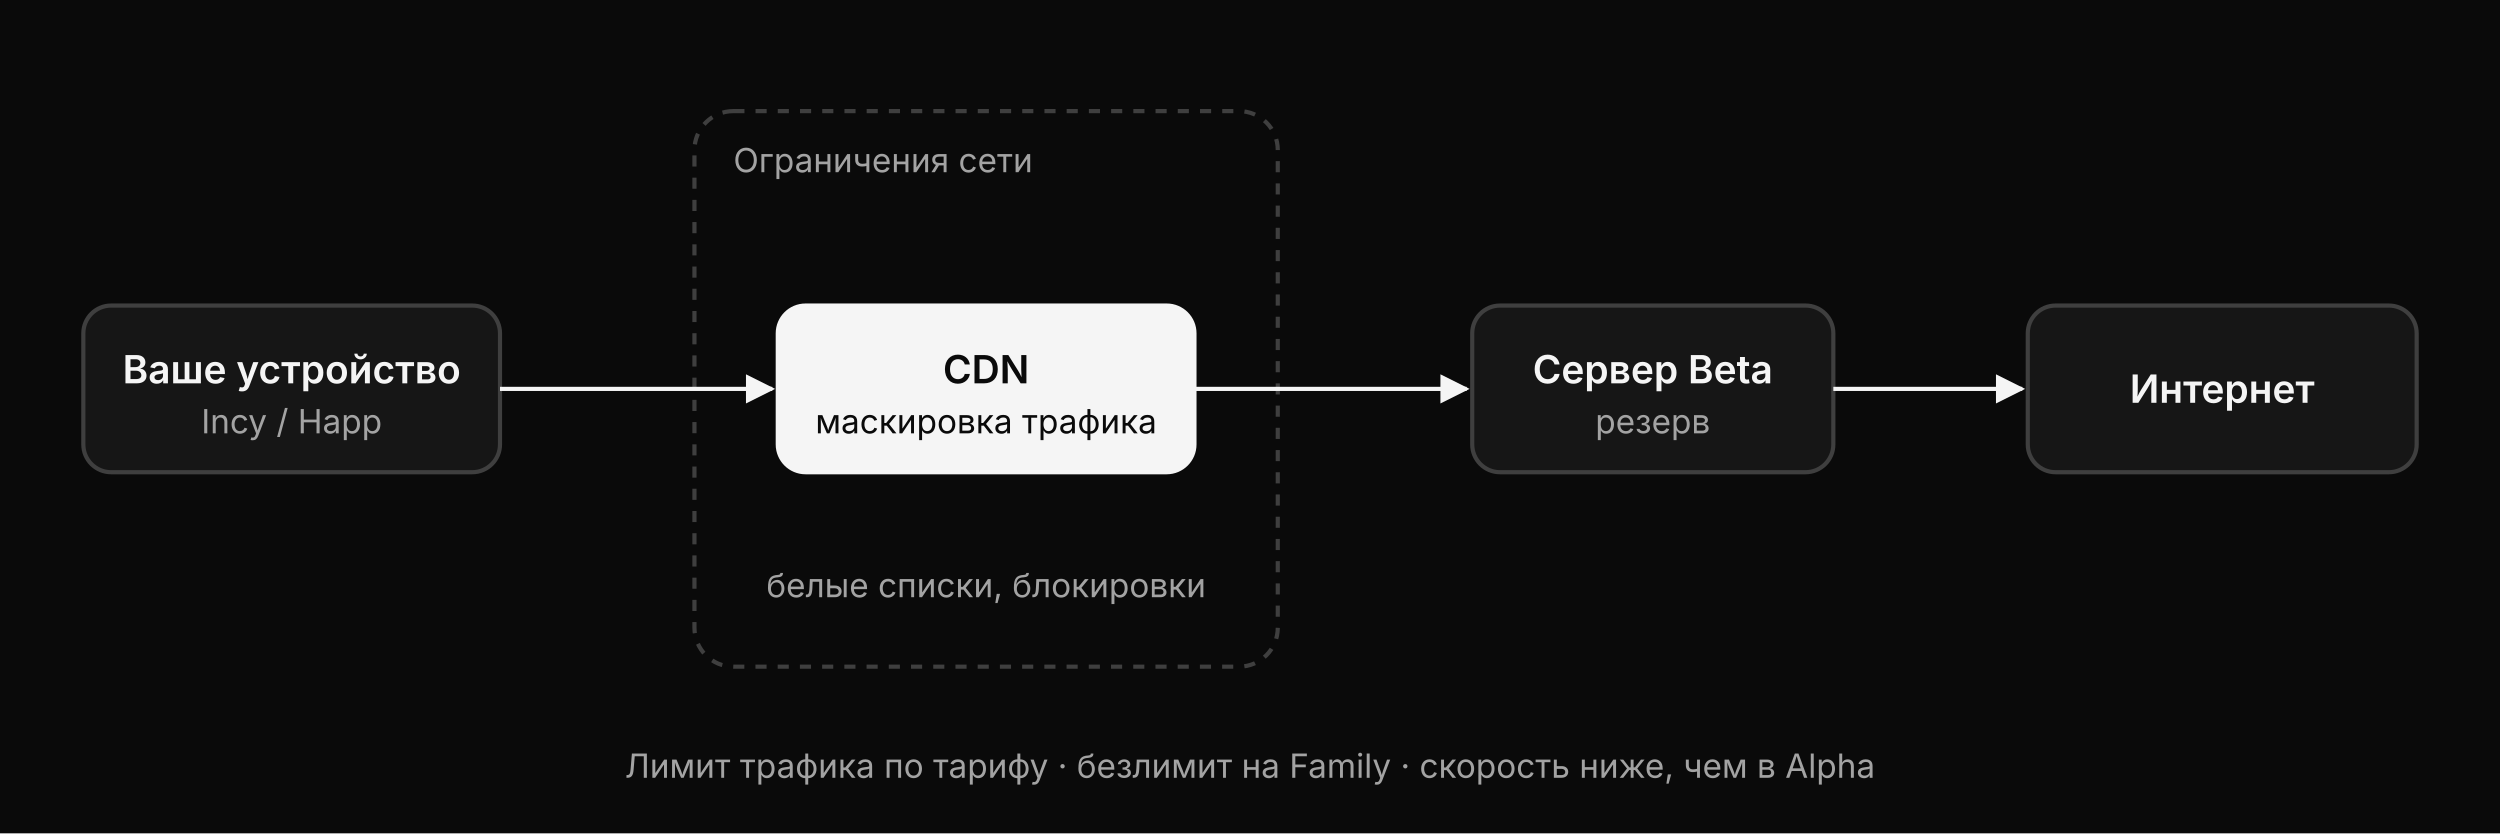
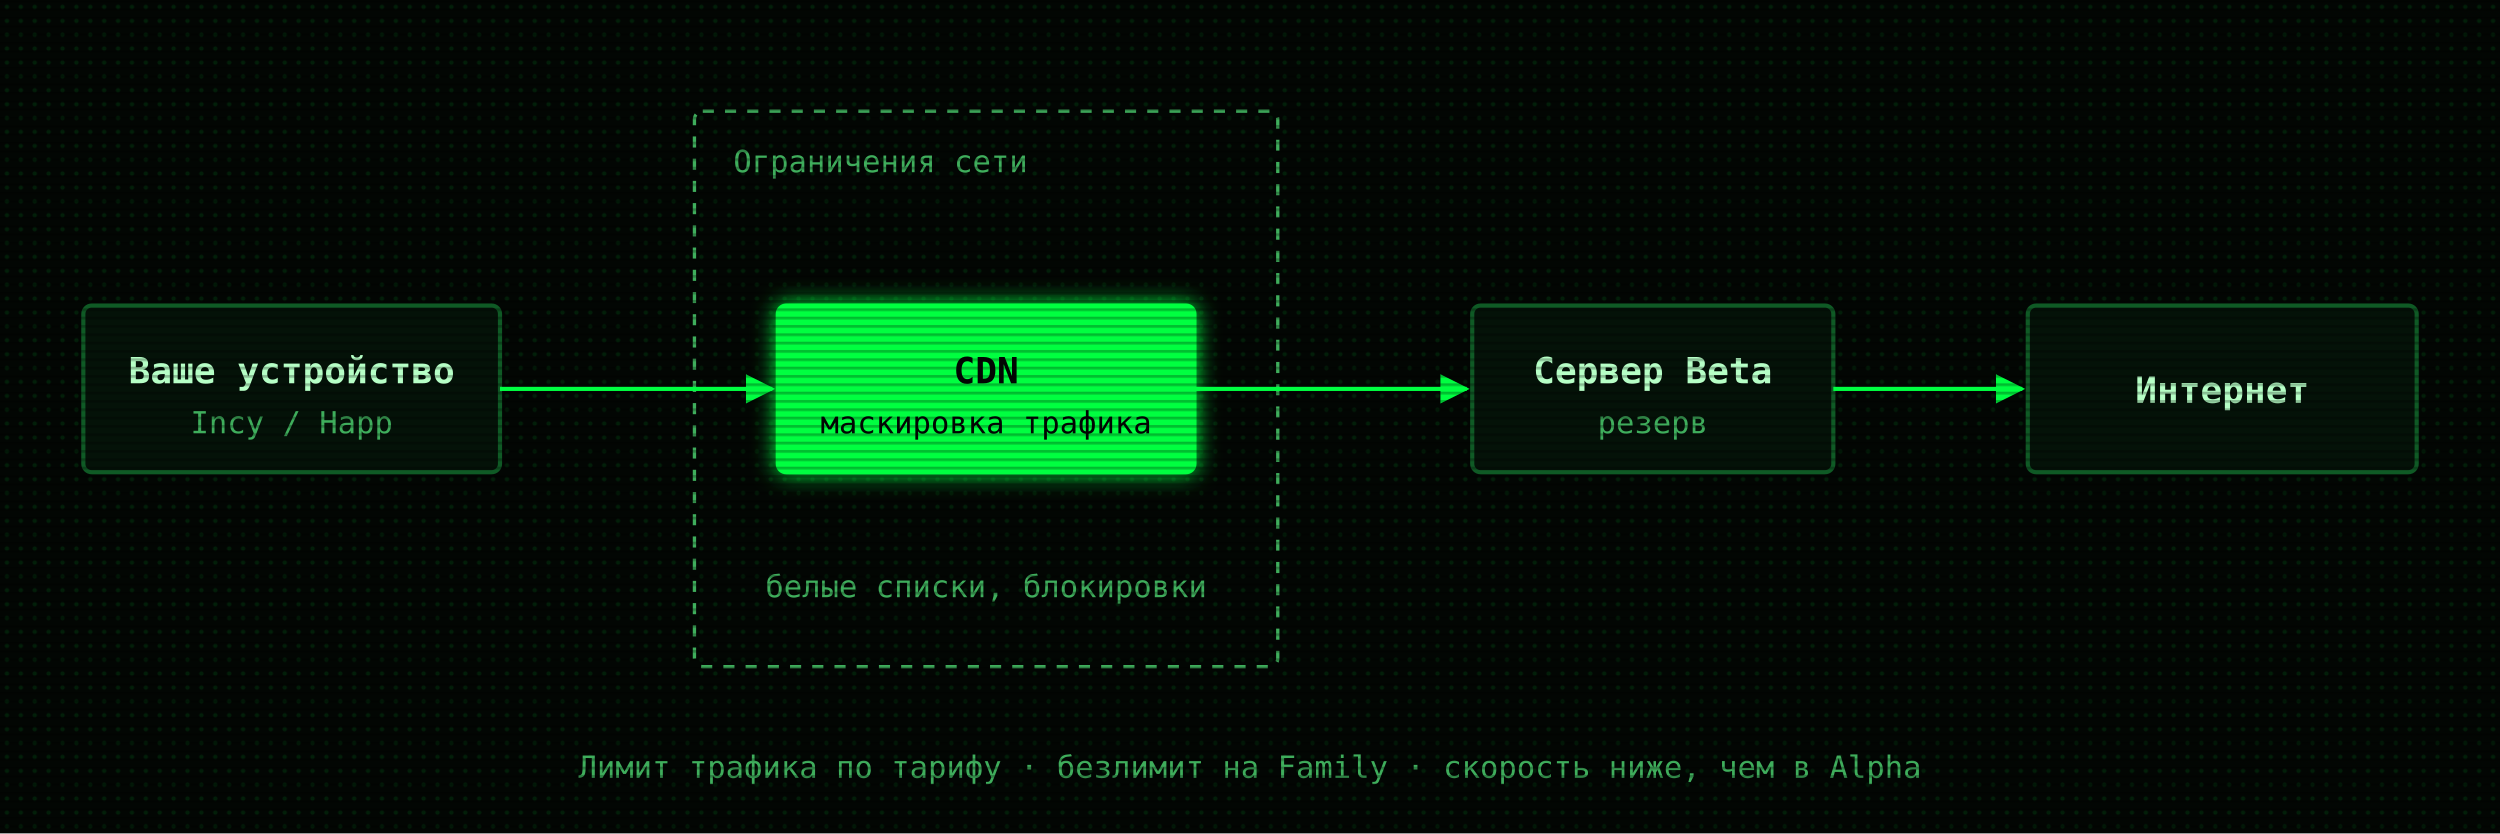
- <svg xmlns="http://www.w3.org/2000/svg" viewBox="0 0 900 300" font-family="Inter, -apple-system, Segoe UI, Roboto, sans-serif">
-   <rect width="900" height="300" fill="#0A0A0A" />
+ <svg xmlns="http://www.w3.org/2000/svg" viewBox="0 0 900 300" font-family="JetBrains Mono, ui-monospace, Menlo, Consolas, monospace">
  <defs>
    <marker id="a" viewBox="0 0 10 10" refX="9" refY="5" markerWidth="7" markerHeight="7" orient="auto-start-reverse">
-       <path d="M0 0L10 5L0 10z" fill="#F5F5F5" />
+       <path d="M0 0L10 5L0 10z" fill="#00FF41" />
    </marker>
    <marker id="am" viewBox="0 0 10 10" refX="9" refY="5" markerWidth="7" markerHeight="7" orient="auto-start-reverse">
-       <path d="M0 0L10 5L0 10z" fill="#A3A3A3" />
+       <path d="M0 0L10 5L0 10z" fill="#3FAE5C" />
    </marker>
+     <pattern id="ht" width="5" height="5" patternUnits="userSpaceOnUse">
+       <circle cx="2.5" cy="2.5" r="0.8" fill="#00FF41" fill-opacity="0.1" />
+     </pattern>
+     <pattern id="sl" width="3" height="3" patternUnits="userSpaceOnUse">
+       <rect width="3" height="1" fill="#000" fill-opacity="0.25" />
+     </pattern>
+     <filter id="glow" x="-30%" y="-30%" width="160%" height="160%">
+       <feGaussianBlur stdDeviation="4" result="b" />
+       <feMerge>
+         <feMergeNode in="b" />
+         <feMergeNode in="SourceGraphic" />
+       </feMerge>
+     </filter>
  </defs>
-   <rect x="30" y="110" width="150" height="60" rx="10" fill="#161616" stroke="#3F3F3F" stroke-width="1.5" />
-   <text x="105.0" y="138.0" text-anchor="middle" font-size="14" font-weight="600" fill="#F5F5F5">Ваше устройство</text>
-   <text x="105.0" y="156.0" text-anchor="middle" font-size="12" fill="#A3A3A3">Incy / Happ</text>
-   <rect x="250" y="40" width="210" height="200" rx="14" fill="none" stroke="#3F3F3F" stroke-width="1.5" stroke-dasharray="4 4" />
-   <text x="264" y="62" text-anchor="start" font-size="12" font-weight="400" fill="#A3A3A3">Ограничения сети</text>
-   <text x="355" y="215" text-anchor="middle" font-size="12" font-weight="400" fill="#A3A3A3">белые списки, блокировки</text>
-   <rect x="280" y="110" width="150" height="60" rx="10" fill="#F5F5F5" stroke="#F5F5F5" stroke-width="1.5" />
-   <text x="355.0" y="138.0" text-anchor="middle" font-size="14" font-weight="600" fill="#0A0A0A">CDN</text>
-   <text x="355.0" y="156.0" text-anchor="middle" font-size="12" fill="#0A0A0A">маскировка трафика</text>
-   <rect x="530" y="110" width="130" height="60" rx="10" fill="#161616" stroke="#3F3F3F" stroke-width="1.5" />
-   <text x="595.0" y="138.0" text-anchor="middle" font-size="14" font-weight="600" fill="#F5F5F5">Сервер Beta</text>
-   <text x="595.0" y="156.0" text-anchor="middle" font-size="12" fill="#A3A3A3">резерв</text>
-   <rect x="730" y="110" width="140" height="60" rx="10" fill="#161616" stroke="#3F3F3F" stroke-width="1.5" />
-   <text x="800.0" y="145.0" text-anchor="middle" font-size="14" font-weight="600" fill="#F5F5F5">Интернет</text>
-   <path d="M180 140 L278 140" fill="none" stroke="#F5F5F5" stroke-width="1.5" marker-end="url(#a)" />
-   <path d="M430 140 L528 140" fill="none" stroke="#F5F5F5" stroke-width="1.5" marker-end="url(#a)" />
-   <path d="M660 140 L728 140" fill="none" stroke="#F5F5F5" stroke-width="1.5" marker-end="url(#a)" />
-   <text x="450" y="280" text-anchor="middle" font-size="12" font-weight="400" fill="#A3A3A3">Лимит трафика по тарифу · безлимит на Family · скорость ниже, чем в Alpha</text>
+   <rect width="900" height="300" fill="#020603" />
+   <rect width="900" height="300" fill="url(#ht)" />
+   <rect x="30" y="110" width="150" height="60" rx="3" fill="#041208" stroke="#0F5A25" stroke-width="1.5" />
+   <text x="105.0" y="138.0" text-anchor="middle" font-size="13" font-weight="700" fill="#B6FFC6">Ваше устройство</text>
+   <text x="105.0" y="156.0" text-anchor="middle" font-size="11" fill="#3FAE5C">Incy / Happ</text>
+   <rect x="250" y="40" width="210" height="200" rx="3" fill="none" stroke="#3FAE5C" stroke-width="1.2" stroke-dasharray="4 4" />
+   <text x="264" y="62" text-anchor="start" font-size="11" font-weight="400" fill="#3FAE5C">Ограничения сети</text>
+   <text x="355" y="215" text-anchor="middle" font-size="11" font-weight="400" fill="#3FAE5C">белые списки, блокировки</text>
+   <rect x="280" y="110" width="150" height="60" rx="3" fill="#00FF41" stroke="#00FF41" stroke-width="1.5" filter="url(#glow)" />
+   <text x="355.0" y="138.0" text-anchor="middle" font-size="13" font-weight="700" fill="#020603">CDN</text>
+   <text x="355.0" y="156.0" text-anchor="middle" font-size="11" fill="#020603">маскировка трафика</text>
+   <rect x="530" y="110" width="130" height="60" rx="3" fill="#041208" stroke="#0F5A25" stroke-width="1.5" />
+   <text x="595.0" y="138.0" text-anchor="middle" font-size="13" font-weight="700" fill="#B6FFC6">Сервер Beta</text>
+   <text x="595.0" y="156.0" text-anchor="middle" font-size="11" fill="#3FAE5C">резерв</text>
+   <rect x="730" y="110" width="140" height="60" rx="3" fill="#041208" stroke="#0F5A25" stroke-width="1.5" />
+   <text x="800.0" y="145.0" text-anchor="middle" font-size="13" font-weight="700" fill="#B6FFC6">Интернет</text>
+   <path d="M180 140 L278 140" fill="none" stroke="#00FF41" stroke-width="1.5" marker-end="url(#a)" />
+   <path d="M430 140 L528 140" fill="none" stroke="#00FF41" stroke-width="1.5" marker-end="url(#a)" />
+   <path d="M660 140 L728 140" fill="none" stroke="#00FF41" stroke-width="1.5" marker-end="url(#a)" />
+   <text x="450" y="280" text-anchor="middle" font-size="11" font-weight="400" fill="#3FAE5C">Лимит трафика по тарифу · безлимит на Family · скорость ниже, чем в Alpha</text>
+   <rect width="900" height="300" fill="url(#sl)" pointer-events="none" />
</svg>
